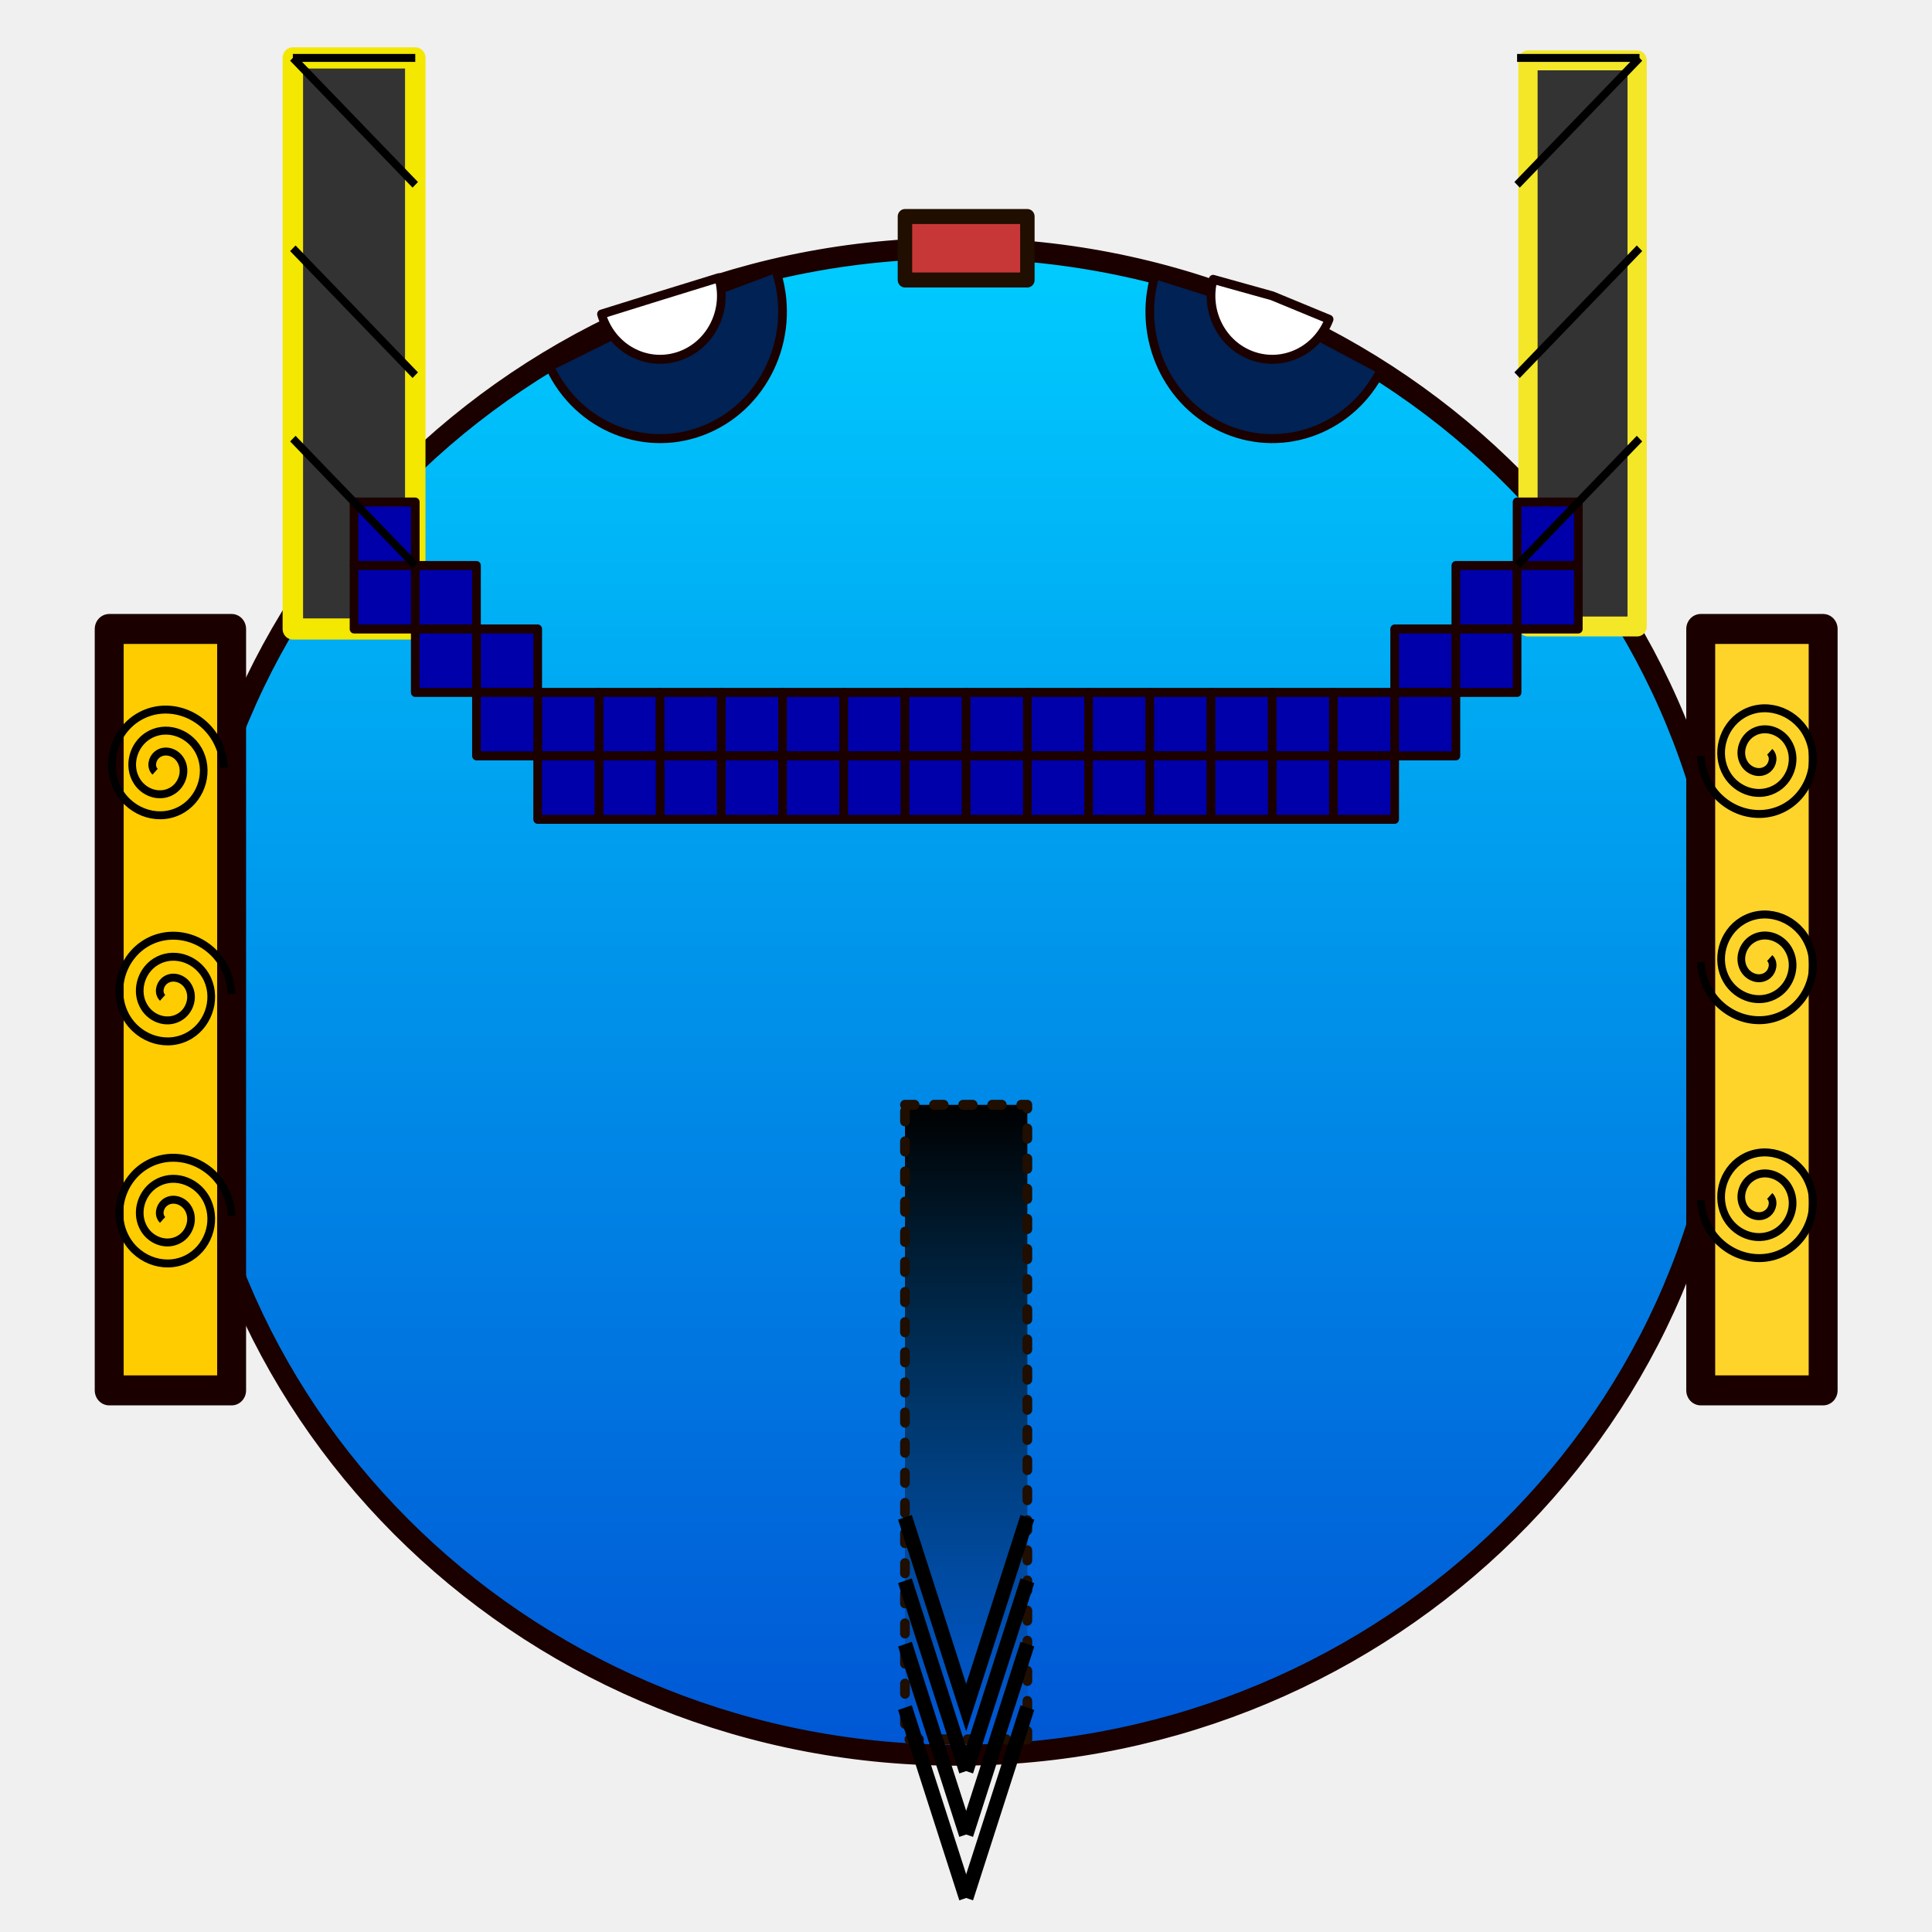
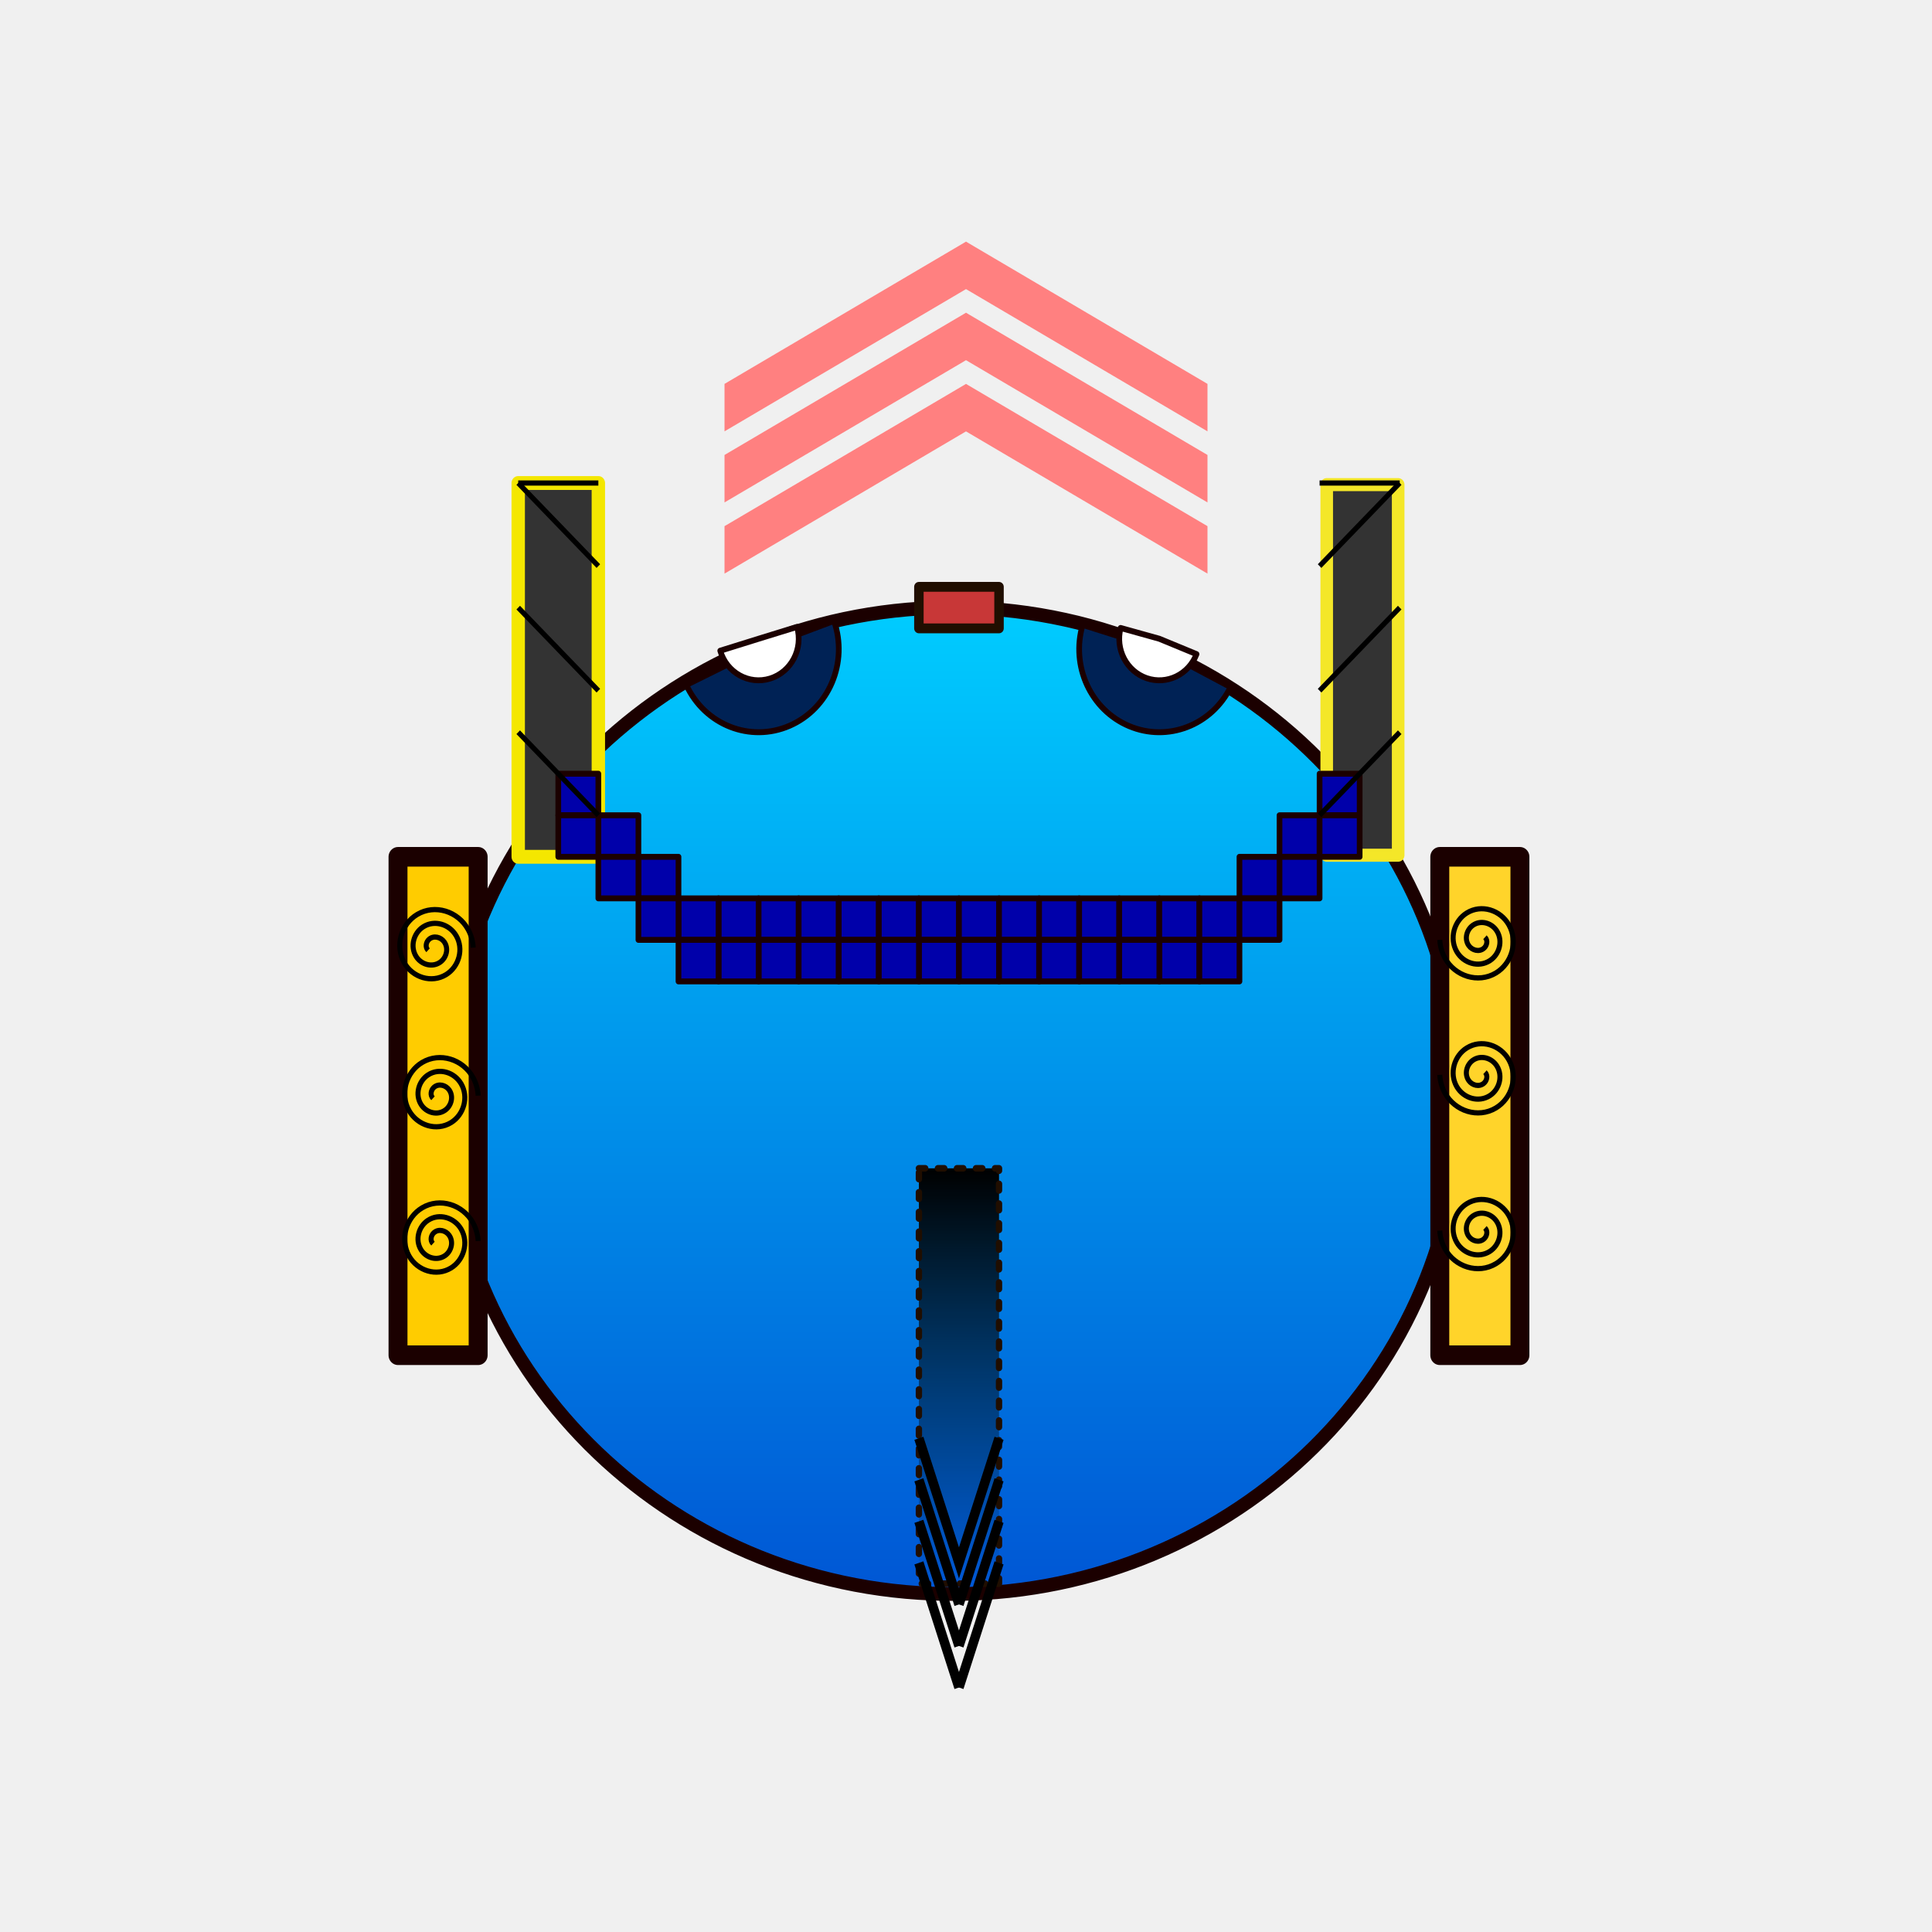
<svg xmlns="http://www.w3.org/2000/svg" xmlns:xlink="http://www.w3.org/1999/xlink" width="64" height="64" viewBox="0 0 16.933 16.933" version="1.1" id="svg8">
  <defs id="defs2">
    <linearGradient id="linearGradient2810">
      <stop style="stop-color:#000000;stop-opacity:1;" offset="0" id="stop2806" />
      <stop style="stop-color:#000000;stop-opacity:0;" offset="1" id="stop2808" />
    </linearGradient>
    <linearGradient id="linearGradient2614">
      <stop style="stop-color:#00ccff;stop-opacity:1;" offset="0" id="stop2610" />
      <stop style="stop-color:#0055d4;stop-opacity:1" offset="1" id="stop2612" />
    </linearGradient>
    <linearGradient xlink:href="#linearGradient2614" id="linearGradient2616" x1="31.75" y1="241.967" x2="31.75" y2="292.767" gradientUnits="userSpaceOnUse" />
    <linearGradient xlink:href="#linearGradient2810" id="linearGradient2812" x1="31.75" y1="286.417" x2="31.75" y2="294.883" gradientUnits="userSpaceOnUse" gradientTransform="matrix(0.5,0,0,2.499999,15.875,-445.4996)" />
  </defs>
  <g id="layer1" transform="translate(0,-280.0667)">
-     <g id="g1059" transform="matrix(0.2534639,0,0,0.2627307,0.4205342,218.6705)">
+     <g id="g1059" transform="matrix(0.1659123,0,0,0.1719782,3.137149,243.7791)">
      <path d="M 31.962,241.97 A 26.784,25.136 0 0 1 58.204,267.556 26.784,25.136 0 0 1 30.993,292.234 26.784,25.136 0 0 1 4.643,266.746 26.784,25.136 0 0 1 31.75,241.967" id="path817" style="fill:url(#linearGradient2616);fill-opacity:1;fill-rule:evenodd;stroke:#1b0000;stroke-width:0.7;stroke-linecap:round;stroke-linejoin:round;stroke-miterlimit:4;stroke-dasharray:none;stroke-dashoffset:0;stroke-opacity:1;paint-order:normal" />
      <rect y="254.667" x="57.15" height="25.4" width="4.233" id="rect821" style="fill:#ffd42a;fill-opacity:1;fill-rule:evenodd;stroke:#1b0000;stroke-width:1;stroke-linecap:round;stroke-linejoin:round;stroke-miterlimit:4;stroke-dasharray:none;stroke-dashoffset:0;stroke-opacity:1;paint-order:normal" />
      <rect y="254.667" x="2.117" height="25.4" width="4.233" id="rect827" style="fill:#ffcc00;fill-opacity:1;fill-rule:evenodd;stroke:#1b0000;stroke-width:1;stroke-linecap:round;stroke-linejoin:round;stroke-miterlimit:4;stroke-dasharray:none;stroke-dashoffset:0;stroke-opacity:1;paint-order:normal" />
      <path d="m 25.148,242.644 a 4.233,4.233 0 0 1 -2.347,5.344 4.233,4.233 0 0 1 -5.454,-2.079 l 3.819,-1.826 z" id="path835" style="fill:#002255;fill-opacity:1;fill-rule:evenodd;stroke:#1b0000;stroke-width:0.3;stroke-linecap:round;stroke-linejoin:round;stroke-miterlimit:4;stroke-dasharray:none;stroke-dashoffset:0;stroke-opacity:1;paint-order:normal" />
      <path d="m 46.099,246.018 a 4.233,4.233 0 0 1 -5.357,1.988 4.233,4.233 0 0 1 -2.457,-5.159 l 4.049,1.236 z" id="path835-4" style="fill:#002255;fill-opacity:1;fill-rule:evenodd;stroke:#1b0000;stroke-width:0.3;stroke-linecap:round;stroke-linejoin:round;stroke-miterlimit:4;stroke-dasharray:none;stroke-dashoffset:0;stroke-opacity:1;paint-order:normal" />
      <path d="m 3.964,266.972 c -0.168,-0.156 -0.106,-0.427 0.056,-0.561 0.247,-0.206 0.617,-0.111 0.798,0.134 0.247,0.335 0.118,0.809 -0.213,1.035 -0.423,0.288 -1.002,0.124 -1.271,-0.292 -0.33,-0.509 -0.131,-1.194 0.371,-1.508 0.596,-0.372 1.387,-0.137 1.744,0.45 0.414,0.682 0.144,1.581 -0.529,1.981 -0.768,0.457 -1.774,0.151 -2.218,-0.608 -0.5,-0.854 -0.158,-1.967 0.687,-2.454 0.94,-0.542 2.161,-0.165 2.691,0.766 0.16,0.281 0.253,0.6 0.27,0.923" id="path2415" style="fill:none;fill-rule:evenodd;stroke:#000000;stroke-width:0.265" />
      <path d="m 3.704,259.429 c -0.168,-0.156 -0.106,-0.427 0.056,-0.561 0.247,-0.206 0.617,-0.111 0.798,0.134 0.247,0.335 0.118,0.809 -0.213,1.035 -0.423,0.288 -1.002,0.124 -1.271,-0.292 -0.33,-0.509 -0.131,-1.194 0.371,-1.508 0.596,-0.372 1.387,-0.137 1.744,0.45 0.414,0.682 0.144,1.581 -0.529,1.981 -0.768,0.457 -1.774,0.151 -2.218,-0.608 -0.5,-0.854 -0.158,-1.967 0.687,-2.454 0.94,-0.542 2.161,-0.165 2.691,0.766 0.16,0.281 0.253,0.6 0.27,0.923" id="path2415-8" style="fill:none;fill-rule:evenodd;stroke:#000000;stroke-width:0.265;stroke-miterlimit:4;stroke-dasharray:none" />
      <path d="m 3.964,274.38 c -0.168,-0.156 -0.106,-0.427 0.056,-0.561 0.247,-0.206 0.617,-0.111 0.798,0.134 0.247,0.335 0.118,0.809 -0.213,1.035 -0.423,0.288 -1.002,0.124 -1.271,-0.292 -0.33,-0.509 -0.131,-1.194 0.371,-1.508 0.596,-0.372 1.387,-0.137 1.744,0.45 0.414,0.682 0.144,1.581 -0.529,1.981 -0.768,0.457 -1.774,0.151 -2.218,-0.608 -0.5,-0.854 -0.158,-1.967 0.687,-2.454 0.94,-0.542 2.161,-0.165 2.691,0.766 0.16,0.281 0.253,0.6 0.27,0.923" id="path2415-68" style="fill:none;fill-rule:evenodd;stroke:#000000;stroke-width:0.265" />
      <path d="m 59.536,258.766 c 0.168,0.156 0.106,0.427 -0.056,0.561 -0.247,0.206 -0.617,0.111 -0.798,-0.134 -0.247,-0.335 -0.118,-0.809 0.213,-1.035 0.423,-0.288 1.002,-0.124 1.271,0.292 0.33,0.509 0.131,1.194 -0.371,1.508 -0.596,0.372 -1.387,0.137 -1.744,-0.45 -0.414,-0.682 -0.144,-1.581 0.529,-1.981 0.768,-0.457 1.774,-0.151 2.218,0.608 0.5,0.854 0.158,1.967 -0.687,2.454 -0.94,0.542 -2.161,0.165 -2.691,-0.766 -0.16,-0.281 -0.253,-0.6 -0.27,-0.923" id="path2456" style="fill:none;fill-rule:evenodd;stroke:#000000;stroke-width:0.265" />
      <path d="m 59.536,265.645 c 0.168,0.156 0.106,0.427 -0.056,0.561 -0.247,0.206 -0.617,0.111 -0.798,-0.134 -0.247,-0.335 -0.118,-0.809 0.213,-1.035 0.423,-0.288 1.002,-0.124 1.271,0.292 0.33,0.509 0.131,1.194 -0.371,1.508 -0.596,0.372 -1.387,0.137 -1.744,-0.45 -0.414,-0.682 -0.144,-1.581 0.529,-1.981 0.768,-0.457 1.774,-0.151 2.218,0.608 0.5,0.854 0.158,1.967 -0.687,2.454 -0.94,0.542 -2.161,0.165 -2.691,-0.766 -0.16,-0.281 -0.253,-0.6 -0.27,-0.923" id="path2456-6" style="fill:none;fill-rule:evenodd;stroke:#000000;stroke-width:0.265" />
      <path d="m 59.536,273.582 c 0.168,0.156 0.106,0.427 -0.056,0.561 -0.247,0.206 -0.617,0.111 -0.798,-0.134 -0.247,-0.335 -0.118,-0.809 0.213,-1.035 0.423,-0.288 1.002,-0.124 1.271,0.292 0.33,0.509 0.131,1.194 -0.371,1.508 -0.596,0.372 -1.387,0.137 -1.744,-0.45 -0.414,-0.682 -0.144,-1.581 0.529,-1.981 0.768,-0.457 1.774,-0.151 2.218,0.608 0.5,0.854 0.158,1.967 -0.687,2.454 -0.94,0.542 -2.161,0.165 -2.691,-0.766 -0.16,-0.281 -0.253,-0.6 -0.27,-0.923" id="path2456-4" style="fill:none;fill-rule:evenodd;stroke:#000000;stroke-width:0.265" />
      <path d="m 44.3,244.337 a 2.117,2.117 0 0 1 -2.634,1.226 2.117,2.117 0 0 1 -1.376,-2.559 l 2.044,0.55 z" id="path2513" style="fill:#ffffff;fill-opacity:1;fill-rule:evenodd;stroke:#1b0000;stroke-width:0.3;stroke-linecap:round;stroke-linejoin:round;stroke-miterlimit:4;stroke-dasharray:none;stroke-dashoffset:0;stroke-opacity:1;paint-order:normal" />
      <path d="m 23.195,242.95 a 2.117,2.117 0 0 1 -1.422,2.632 2.117,2.117 0 0 1 -2.634,-1.418 l 2.027,-0.61 z" id="path2513-8" style="fill:#ffffff;fill-opacity:1;fill-rule:evenodd;stroke:#1b0000;stroke-width:0.3;stroke-linecap:round;stroke-linejoin:round;stroke-miterlimit:4;stroke-dasharray:none;stroke-dashoffset:0;stroke-opacity:1;paint-order:normal" />
      <rect y="235.699" x="51.177" height="18.885" width="3.774" id="rect2541" style="fill:#333333;fill-opacity:1;fill-rule:evenodd;stroke:#f4e728;stroke-width:0.665;stroke-linecap:round;stroke-linejoin:round;stroke-miterlimit:4;stroke-dasharray:none;stroke-dashoffset:0;stroke-opacity:1;paint-order:normal" />
      <rect y="235.617" x="8.467" height="19.05" width="4.233" id="rect2543" style="fill:#333333;fill-opacity:1;fill-rule:evenodd;stroke:#f4e700;stroke-width:0.707;stroke-linecap:round;stroke-linejoin:round;stroke-miterlimit:4;stroke-dasharray:none;stroke-dashoffset:0;stroke-opacity:1;paint-order:normal" />
      <rect y="250.433" x="10.583" height="2.117" width="2.117" id="rect2642" style="fill:#0000aa;fill-opacity:1;fill-rule:evenodd;stroke:#1b0000;stroke-width:0.3;stroke-linecap:round;stroke-linejoin:round;stroke-miterlimit:4;stroke-dasharray:none;stroke-dashoffset:0;stroke-opacity:1;paint-order:normal" />
      <rect y="252.55" x="12.7" height="2.117" width="2.117" id="rect2644" style="fill:#0000aa;fill-opacity:1;fill-rule:evenodd;stroke:#1b0000;stroke-width:0.3;stroke-linecap:round;stroke-linejoin:round;stroke-miterlimit:4;stroke-dasharray:none;stroke-dashoffset:0;stroke-opacity:1;paint-order:normal" />
      <rect y="254.667" x="14.817" height="2.117" width="2.117" id="rect2646" style="fill:#0000aa;fill-opacity:1;fill-rule:evenodd;stroke:#1b0000;stroke-width:0.3;stroke-linecap:round;stroke-linejoin:round;stroke-miterlimit:4;stroke-dasharray:none;stroke-dashoffset:0;stroke-opacity:1;paint-order:normal" />
      <rect y="256.783" x="19.05" height="2.117" width="2.117" id="rect2648" style="fill:#0000aa;fill-opacity:1;fill-rule:evenodd;stroke:#1b0000;stroke-width:0.3;stroke-linecap:round;stroke-linejoin:round;stroke-miterlimit:4;stroke-dasharray:none;stroke-dashoffset:0;stroke-opacity:1;paint-order:normal" />
      <rect y="256.783" x="16.933" height="2.117" width="2.117" id="rect2650" style="fill:#0000aa;fill-opacity:1;fill-rule:evenodd;stroke:#1b0000;stroke-width:0.3;stroke-linecap:round;stroke-linejoin:round;stroke-miterlimit:4;stroke-dasharray:none;stroke-dashoffset:0;stroke-opacity:1;paint-order:normal" />
      <rect y="256.783" x="21.167" height="2.117" width="2.117" id="rect2652" style="fill:#0000aa;fill-opacity:1;fill-rule:evenodd;stroke:#1b0000;stroke-width:0.3;stroke-linecap:round;stroke-linejoin:round;stroke-miterlimit:4;stroke-dasharray:none;stroke-dashoffset:0;stroke-opacity:1;paint-order:normal" />
      <rect y="256.783" x="23.283" height="2.117" width="2.117" id="rect2654" style="fill:#0000aa;fill-opacity:1;fill-rule:evenodd;stroke:#1b0000;stroke-width:0.3;stroke-linecap:round;stroke-linejoin:round;stroke-miterlimit:4;stroke-dasharray:none;stroke-dashoffset:0;stroke-opacity:1;paint-order:normal" />
      <rect y="256.783" x="25.4" height="2.117" width="2.117" id="rect2656" style="fill:#0000aa;fill-opacity:1;fill-rule:evenodd;stroke:#1b0000;stroke-width:0.3;stroke-linecap:round;stroke-linejoin:round;stroke-miterlimit:4;stroke-dasharray:none;stroke-dashoffset:0;stroke-opacity:1;paint-order:normal" />
      <rect y="256.783" x="27.517" height="2.117" width="2.117" id="rect2658" style="fill:#0000aa;fill-opacity:1;fill-rule:evenodd;stroke:#1b0000;stroke-width:0.3;stroke-linecap:round;stroke-linejoin:round;stroke-miterlimit:4;stroke-dasharray:none;stroke-dashoffset:0;stroke-opacity:1;paint-order:normal" />
      <rect y="256.783" x="29.633" height="2.117" width="2.117" id="rect2663" style="fill:#0000aa;fill-opacity:1;fill-rule:evenodd;stroke:#1b0000;stroke-width:0.3;stroke-linecap:round;stroke-linejoin:round;stroke-miterlimit:4;stroke-dasharray:none;stroke-dashoffset:0;stroke-opacity:1;paint-order:normal" />
      <rect y="256.783" x="31.75" height="2.117" width="2.117" id="rect2665" style="fill:#0000aa;fill-opacity:1;fill-rule:evenodd;stroke:#1b0000;stroke-width:0.3;stroke-linecap:round;stroke-linejoin:round;stroke-miterlimit:4;stroke-dasharray:none;stroke-dashoffset:0;stroke-opacity:1;paint-order:normal" />
      <rect y="256.783" x="33.867" height="2.117" width="2.117" id="rect2667" style="fill:#0000aa;fill-opacity:1;fill-rule:evenodd;stroke:#1b0000;stroke-width:0.3;stroke-linecap:round;stroke-linejoin:round;stroke-miterlimit:4;stroke-dasharray:none;stroke-dashoffset:0;stroke-opacity:1;paint-order:normal" />
      <rect y="256.783" x="35.983" height="2.117" width="2.117" id="rect2669" style="fill:#0000aa;fill-opacity:1;fill-rule:evenodd;stroke:#1b0000;stroke-width:0.3;stroke-linecap:round;stroke-linejoin:round;stroke-miterlimit:4;stroke-dasharray:none;stroke-dashoffset:0;stroke-opacity:1;paint-order:normal" />
      <rect y="256.783" x="38.1" height="2.117" width="2.117" id="rect2677" style="fill:#0000aa;fill-opacity:1;fill-rule:evenodd;stroke:#1b0000;stroke-width:0.3;stroke-linecap:round;stroke-linejoin:round;stroke-miterlimit:4;stroke-dasharray:none;stroke-dashoffset:0;stroke-opacity:1;paint-order:normal" />
      <rect y="254.667" x="46.567" height="2.117" width="2.117" id="rect2681" style="fill:#0000aa;fill-opacity:1;fill-rule:evenodd;stroke:#1b0000;stroke-width:0.3;stroke-linecap:round;stroke-linejoin:round;stroke-miterlimit:4;stroke-dasharray:none;stroke-dashoffset:0;stroke-opacity:1;paint-order:normal" />
      <rect y="252.55" x="48.683" height="2.117" width="2.117" id="rect2683" style="fill:#0000aa;fill-opacity:1;fill-rule:evenodd;stroke:#1b0000;stroke-width:0.3;stroke-linecap:round;stroke-linejoin:round;stroke-miterlimit:4;stroke-dasharray:none;stroke-dashoffset:0;stroke-opacity:1;paint-order:normal" />
      <rect y="250.433" x="50.8" height="2.117" width="2.117" id="rect2685" style="fill:#0000aa;fill-opacity:1;fill-rule:evenodd;stroke:#1b0000;stroke-width:0.3;stroke-linecap:round;stroke-linejoin:round;stroke-miterlimit:4;stroke-dasharray:none;stroke-dashoffset:0;stroke-opacity:1;paint-order:normal" />
      <rect y="256.783" x="40.217" height="2.117" width="2.117" id="rect2687" style="fill:#0000aa;fill-opacity:1;fill-rule:evenodd;stroke:#1b0000;stroke-width:0.3;stroke-linecap:round;stroke-linejoin:round;stroke-miterlimit:4;stroke-dasharray:none;stroke-dashoffset:0;stroke-opacity:1;paint-order:normal" />
      <rect y="256.783" x="42.333" height="2.117" width="2.117" id="rect2689" style="fill:#0000aa;fill-opacity:1;fill-rule:evenodd;stroke:#1b0000;stroke-width:0.3;stroke-linecap:round;stroke-linejoin:round;stroke-miterlimit:4;stroke-dasharray:none;stroke-dashoffset:0;stroke-opacity:1;paint-order:normal" />
      <rect y="256.783" x="44.45" height="2.117" width="2.117" id="rect2691" style="fill:#0000aa;fill-opacity:1;fill-rule:evenodd;stroke:#1b0000;stroke-width:0.3;stroke-linecap:round;stroke-linejoin:round;stroke-miterlimit:4;stroke-dasharray:none;stroke-dashoffset:0;stroke-opacity:1;paint-order:normal" />
      <rect y="256.783" x="14.817" height="2.117" width="2.117" id="rect2693" style="fill:#0000aa;fill-opacity:1;fill-rule:evenodd;stroke:#1b0000;stroke-width:0.3;stroke-linecap:round;stroke-linejoin:round;stroke-miterlimit:4;stroke-dasharray:none;stroke-dashoffset:0;stroke-opacity:1;paint-order:normal" />
      <rect y="256.783" x="46.567" height="2.117" width="2.117" id="rect2697" style="fill:#0000aa;fill-opacity:1;fill-rule:evenodd;stroke:#1b0000;stroke-width:0.3;stroke-linecap:round;stroke-linejoin:round;stroke-miterlimit:4;stroke-dasharray:none;stroke-dashoffset:0;stroke-opacity:1;paint-order:normal" />
      <rect y="258.9" x="21.167" height="2.117" width="2.117" id="rect2699" style="fill:#0000aa;fill-opacity:1;fill-rule:evenodd;stroke:#1b0000;stroke-width:0.3;stroke-linecap:round;stroke-linejoin:round;stroke-miterlimit:4;stroke-dasharray:none;stroke-dashoffset:0;stroke-opacity:1;paint-order:normal" />
      <rect y="258.9" x="23.283" height="2.117" width="2.117" id="rect2701" style="fill:#0000aa;fill-opacity:1;fill-rule:evenodd;stroke:#1b0000;stroke-width:0.3;stroke-linecap:round;stroke-linejoin:round;stroke-miterlimit:4;stroke-dasharray:none;stroke-dashoffset:0;stroke-opacity:1;paint-order:normal" />
      <rect y="258.9" x="25.4" height="2.117" width="2.117" id="rect2703" style="fill:#0000aa;fill-opacity:1;fill-rule:evenodd;stroke:#1b0000;stroke-width:0.3;stroke-linecap:round;stroke-linejoin:round;stroke-miterlimit:4;stroke-dasharray:none;stroke-dashoffset:0;stroke-opacity:1;paint-order:normal" />
      <rect y="258.9" x="29.633" height="2.117" width="2.117" id="rect2708" style="fill:#0000aa;fill-opacity:1;fill-rule:evenodd;stroke:#1b0000;stroke-width:0.3;stroke-linecap:round;stroke-linejoin:round;stroke-miterlimit:4;stroke-dasharray:none;stroke-dashoffset:0;stroke-opacity:1;paint-order:normal" />
      <rect y="258.9" x="27.517" height="2.117" width="2.117" id="rect2710" style="fill:#0000aa;fill-opacity:1;fill-rule:evenodd;stroke:#1b0000;stroke-width:0.3;stroke-linecap:round;stroke-linejoin:round;stroke-miterlimit:4;stroke-dasharray:none;stroke-dashoffset:0;stroke-opacity:1;paint-order:normal" />
      <rect y="258.9" x="31.75" height="2.117" width="2.117" id="rect2712" style="fill:#0000aa;fill-opacity:1;fill-rule:evenodd;stroke:#1b0000;stroke-width:0.3;stroke-linecap:round;stroke-linejoin:round;stroke-miterlimit:4;stroke-dasharray:none;stroke-dashoffset:0;stroke-opacity:1;paint-order:normal" />
      <rect y="258.9" x="33.867" height="2.117" width="2.117" id="rect2714" style="fill:#0000aa;fill-opacity:1;fill-rule:evenodd;stroke:#1b0000;stroke-width:0.3;stroke-linecap:round;stroke-linejoin:round;stroke-miterlimit:4;stroke-dasharray:none;stroke-dashoffset:0;stroke-opacity:1;paint-order:normal" />
      <rect y="258.9" x="35.983" height="2.117" width="2.117" id="rect2716" style="fill:#0000aa;fill-opacity:1;fill-rule:evenodd;stroke:#1b0000;stroke-width:0.3;stroke-linecap:round;stroke-linejoin:round;stroke-miterlimit:4;stroke-dasharray:none;stroke-dashoffset:0;stroke-opacity:1;paint-order:normal" />
      <rect y="258.9" x="38.1" height="2.117" width="2.117" id="rect2718" style="fill:#0000aa;fill-opacity:1;fill-rule:evenodd;stroke:#1b0000;stroke-width:0.3;stroke-linecap:round;stroke-linejoin:round;stroke-miterlimit:4;stroke-dasharray:none;stroke-dashoffset:0;stroke-opacity:1;paint-order:normal" />
      <rect y="258.9" x="42.333" height="2.117" width="2.117" id="rect2723" style="fill:#0000aa;fill-opacity:1;fill-rule:evenodd;stroke:#1b0000;stroke-width:0.3;stroke-linecap:round;stroke-linejoin:round;stroke-miterlimit:4;stroke-dasharray:none;stroke-dashoffset:0;stroke-opacity:1;paint-order:normal" />
      <rect y="258.9" x="40.217" height="2.117" width="2.117" id="rect2725" style="fill:#0000aa;fill-opacity:1;fill-rule:evenodd;stroke:#1b0000;stroke-width:0.3;stroke-linecap:round;stroke-linejoin:round;stroke-miterlimit:4;stroke-dasharray:none;stroke-dashoffset:0;stroke-opacity:1;paint-order:normal" />
      <rect y="258.9" x="19.05" height="2.117" width="2.117" id="rect2729" style="fill:#0000aa;fill-opacity:1;fill-rule:evenodd;stroke:#1b0000;stroke-width:0.3;stroke-linecap:round;stroke-linejoin:round;stroke-miterlimit:4;stroke-dasharray:none;stroke-dashoffset:0;stroke-opacity:1;paint-order:normal" />
      <rect y="258.9" x="16.933" height="2.117" width="2.117" id="rect2731" style="fill:#0000aa;fill-opacity:1;fill-rule:evenodd;stroke:#1b0000;stroke-width:0.3;stroke-linecap:round;stroke-linejoin:round;stroke-miterlimit:4;stroke-dasharray:none;stroke-dashoffset:0;stroke-opacity:1;paint-order:normal" />
      <rect y="258.9" x="44.45" height="2.117" width="2.117" id="rect2733" style="fill:#0000aa;fill-opacity:1;fill-rule:evenodd;stroke:#1b0000;stroke-width:0.3;stroke-linecap:round;stroke-linejoin:round;stroke-miterlimit:4;stroke-dasharray:none;stroke-dashoffset:0;stroke-opacity:1;paint-order:normal" />
      <rect y="254.667" x="48.683" height="2.117" width="2.117" id="rect2735" style="fill:#0000aa;fill-opacity:1;fill-rule:evenodd;stroke:#1b0000;stroke-width:0.3;stroke-linecap:round;stroke-linejoin:round;stroke-miterlimit:4;stroke-dasharray:none;stroke-dashoffset:0;stroke-opacity:1;paint-order:normal" />
      <rect y="252.55" x="50.8" height="2.117" width="2.117" id="rect2737" style="fill:#0000aa;fill-opacity:1;fill-rule:evenodd;stroke:#1b0000;stroke-width:0.3;stroke-linecap:round;stroke-linejoin:round;stroke-miterlimit:4;stroke-dasharray:none;stroke-dashoffset:0;stroke-opacity:1;paint-order:normal" />
      <rect y="254.667" x="12.7" height="2.117" width="2.117" id="rect2739" style="fill:#0000aa;fill-opacity:1;fill-rule:evenodd;stroke:#1b0000;stroke-width:0.3;stroke-linecap:round;stroke-linejoin:round;stroke-miterlimit:4;stroke-dasharray:none;stroke-dashoffset:0;stroke-opacity:1;paint-order:normal" />
      <rect y="252.55" x="10.583" height="2.117" width="2.117" id="rect2741" style="fill:#0000aa;fill-opacity:1;fill-rule:evenodd;stroke:#1b0000;stroke-width:0.3;stroke-linecap:round;stroke-linejoin:round;stroke-miterlimit:4;stroke-dasharray:none;stroke-dashoffset:0;stroke-opacity:1;paint-order:normal" />
      <rect y="270.542" x="29.633" height="21.167" width="4.233" id="rect2796" style="fill:url(#linearGradient2812);fill-opacity:1;fill-rule:evenodd;stroke:#200e00;stroke-width:0.335;stroke-linecap:round;stroke-linejoin:round;stroke-miterlimit:4;stroke-dasharray:0.335, 0.67;stroke-dashoffset:0;stroke-opacity:1;paint-order:normal" />
      <rect y="240.908" x="29.633" height="2.117" width="4.233" id="rect2840" style="fill:#c83737;fill-opacity:1;fill-rule:evenodd;stroke:#200e00;stroke-width:0.5;stroke-linecap:round;stroke-linejoin:round;stroke-miterlimit:4;stroke-dasharray:none;stroke-dashoffset:0;stroke-opacity:1;paint-order:normal" />
      <path id="path2872" d="M 8.467,235.617 12.7,239.85" style="fill:none;stroke:#000000;stroke-width:0.265px;stroke-linecap:butt;stroke-linejoin:miter;stroke-opacity:1" />
      <path id="path2874" d="M 8.467,241.967 12.7,246.2" style="fill:none;stroke:#000000;stroke-width:0.265px;stroke-linecap:butt;stroke-linejoin:miter;stroke-opacity:1" />
      <path id="path2876" d="M 8.467,248.317 12.7,252.55" style="fill:none;stroke:#000000;stroke-width:0.265px;stroke-linecap:butt;stroke-linejoin:miter;stroke-opacity:1" />
      <path id="path2878" d="M 55.033,235.617 50.8,239.85" style="fill:none;stroke:#000000;stroke-width:0.265px;stroke-linecap:butt;stroke-linejoin:miter;stroke-opacity:1" />
      <path id="path2880" d="M 55.033,241.967 50.8,246.2" style="fill:none;stroke:#000000;stroke-width:0.265px;stroke-linecap:butt;stroke-linejoin:miter;stroke-opacity:1" />
      <path id="path2882" d="M 55.033,248.317 50.8,252.55" style="fill:none;stroke:#000000;stroke-width:0.265px;stroke-linecap:butt;stroke-linejoin:miter;stroke-opacity:1" />
      <path id="path2884" d="m 50.8,235.617 h 4.233" style="fill:none;stroke:#000000;stroke-width:0.265px;stroke-linecap:butt;stroke-linejoin:miter;stroke-opacity:1" />
      <path id="path2886" d="M 8.467,235.617 H 12.7" style="fill:none;stroke:#000000;stroke-width:0.265px;stroke-linecap:butt;stroke-linejoin:miter;stroke-opacity:1" />
      <path id="path2910" d="M 33.867,284.3 31.75,290.65 29.633,284.3" style="fill:none;stroke:#000000;stroke-width:0.5;stroke-linecap:butt;stroke-linejoin:miter;stroke-miterlimit:4;stroke-dasharray:none;stroke-opacity:1" />
      <path id="path2914" d="m 33.867,286.417 -2.117,6.35" style="fill:none;stroke:#000000;stroke-width:0.5;stroke-linecap:butt;stroke-linejoin:miter;stroke-miterlimit:4;stroke-dasharray:none;stroke-opacity:1" />
      <path id="path2916" d="m 29.633,286.417 2.117,6.35" style="fill:none;stroke:#000000;stroke-width:0.5;stroke-linecap:butt;stroke-linejoin:miter;stroke-miterlimit:4;stroke-dasharray:none;stroke-opacity:1" />
      <path id="path2924" d="m 33.867,288.533 -2.117,6.35" style="fill:none;stroke:#000000;stroke-width:0.5;stroke-linecap:butt;stroke-linejoin:miter;stroke-miterlimit:4;stroke-dasharray:none;stroke-opacity:1" />
      <path id="path2926" d="m 29.633,288.533 2.117,6.35" style="fill:none;stroke:#000000;stroke-width:0.5;stroke-linecap:butt;stroke-linejoin:miter;stroke-miterlimit:4;stroke-dasharray:none;stroke-opacity:1" />
      <path id="path2928" d="M 33.867,290.65 31.75,297" style="fill:none;stroke:#000000;stroke-width:0.5;stroke-linecap:butt;stroke-linejoin:miter;stroke-miterlimit:4;stroke-dasharray:none;stroke-opacity:1" />
      <path id="path2930" d="M 29.633,290.65 31.75,297" style="fill:none;stroke:#000000;stroke-width:0.5;stroke-linecap:butt;stroke-linejoin:miter;stroke-miterlimit:4;stroke-dasharray:none;stroke-opacity:1" />
    </g>
+     <g transform="translate(5.2916667e-7,-0.01975102)" id="g5227">
+       <path id="rect5208" d="m 6.35,283.451 2.117,-1.247 v 0.416 L 6.35,283.867 Z" style="opacity:1;vector-effect:none;fill:#ff8080;fill-opacity:1;fill-rule:evenodd;stroke-width:0.166;stroke-linecap:butt;stroke-linejoin:miter;stroke-miterlimit:4;stroke-dasharray:none;stroke-dashoffset:0;stroke-opacity:1" />
+       <path style="opacity:1;vector-effect:none;fill:#ff8080;fill-opacity:1;fill-rule:evenodd;stroke-width:0.166;stroke-linecap:butt;stroke-linejoin:miter;stroke-miterlimit:4;stroke-dasharray:none;stroke-dashoffset:0;stroke-opacity:1" d="m 6.35,284.074 2.117,-1.247 v 0.416 L 6.35,284.49 Z" id="path5211" />
+       <path id="path5213" d="m 6.35,284.698 2.117,-1.247 v 0.416 L 6.35,285.114 Z" style="opacity:1;vector-effect:none;fill:#ff8080;fill-opacity:1;fill-rule:evenodd;stroke-width:0.166;stroke-linecap:butt;stroke-linejoin:miter;stroke-miterlimit:4;stroke-dasharray:none;stroke-dashoffset:0;stroke-opacity:1" />
+       <path style="opacity:1;vector-effect:none;fill:#ff8080;fill-opacity:1;fill-rule:evenodd;stroke-width:0.166;stroke-linecap:butt;stroke-linejoin:miter;stroke-miterlimit:4;stroke-dasharray:none;stroke-dashoffset:0;stroke-opacity:1" d="m 10.583,283.451 -2.117,-1.247 v 0.416 l 2.117,1.247 z" id="path5215" />
+       <path id="path5217" d="m 10.583,284.074 -2.117,-1.247 v 0.416 l 2.117,1.247 z" style="opacity:1;vector-effect:none;fill:#ff8080;fill-opacity:1;fill-rule:evenodd;stroke-width:0.166;stroke-linecap:butt;stroke-linejoin:miter;stroke-miterlimit:4;stroke-dasharray:none;stroke-dashoffset:0;stroke-opacity:1" />
+       <path style="opacity:1;vector-effect:none;fill:#ff8080;fill-opacity:1;fill-rule:evenodd;stroke-width:0.166;stroke-linecap:butt;stroke-linejoin:miter;stroke-miterlimit:4;stroke-dasharray:none;stroke-dashoffset:0;stroke-opacity:1" d="m 10.583,284.698 -2.117,-1.247 v 0.416 l 2.117,1.247 z" id="path5219" />
+     </g>
  </g>
</svg>
